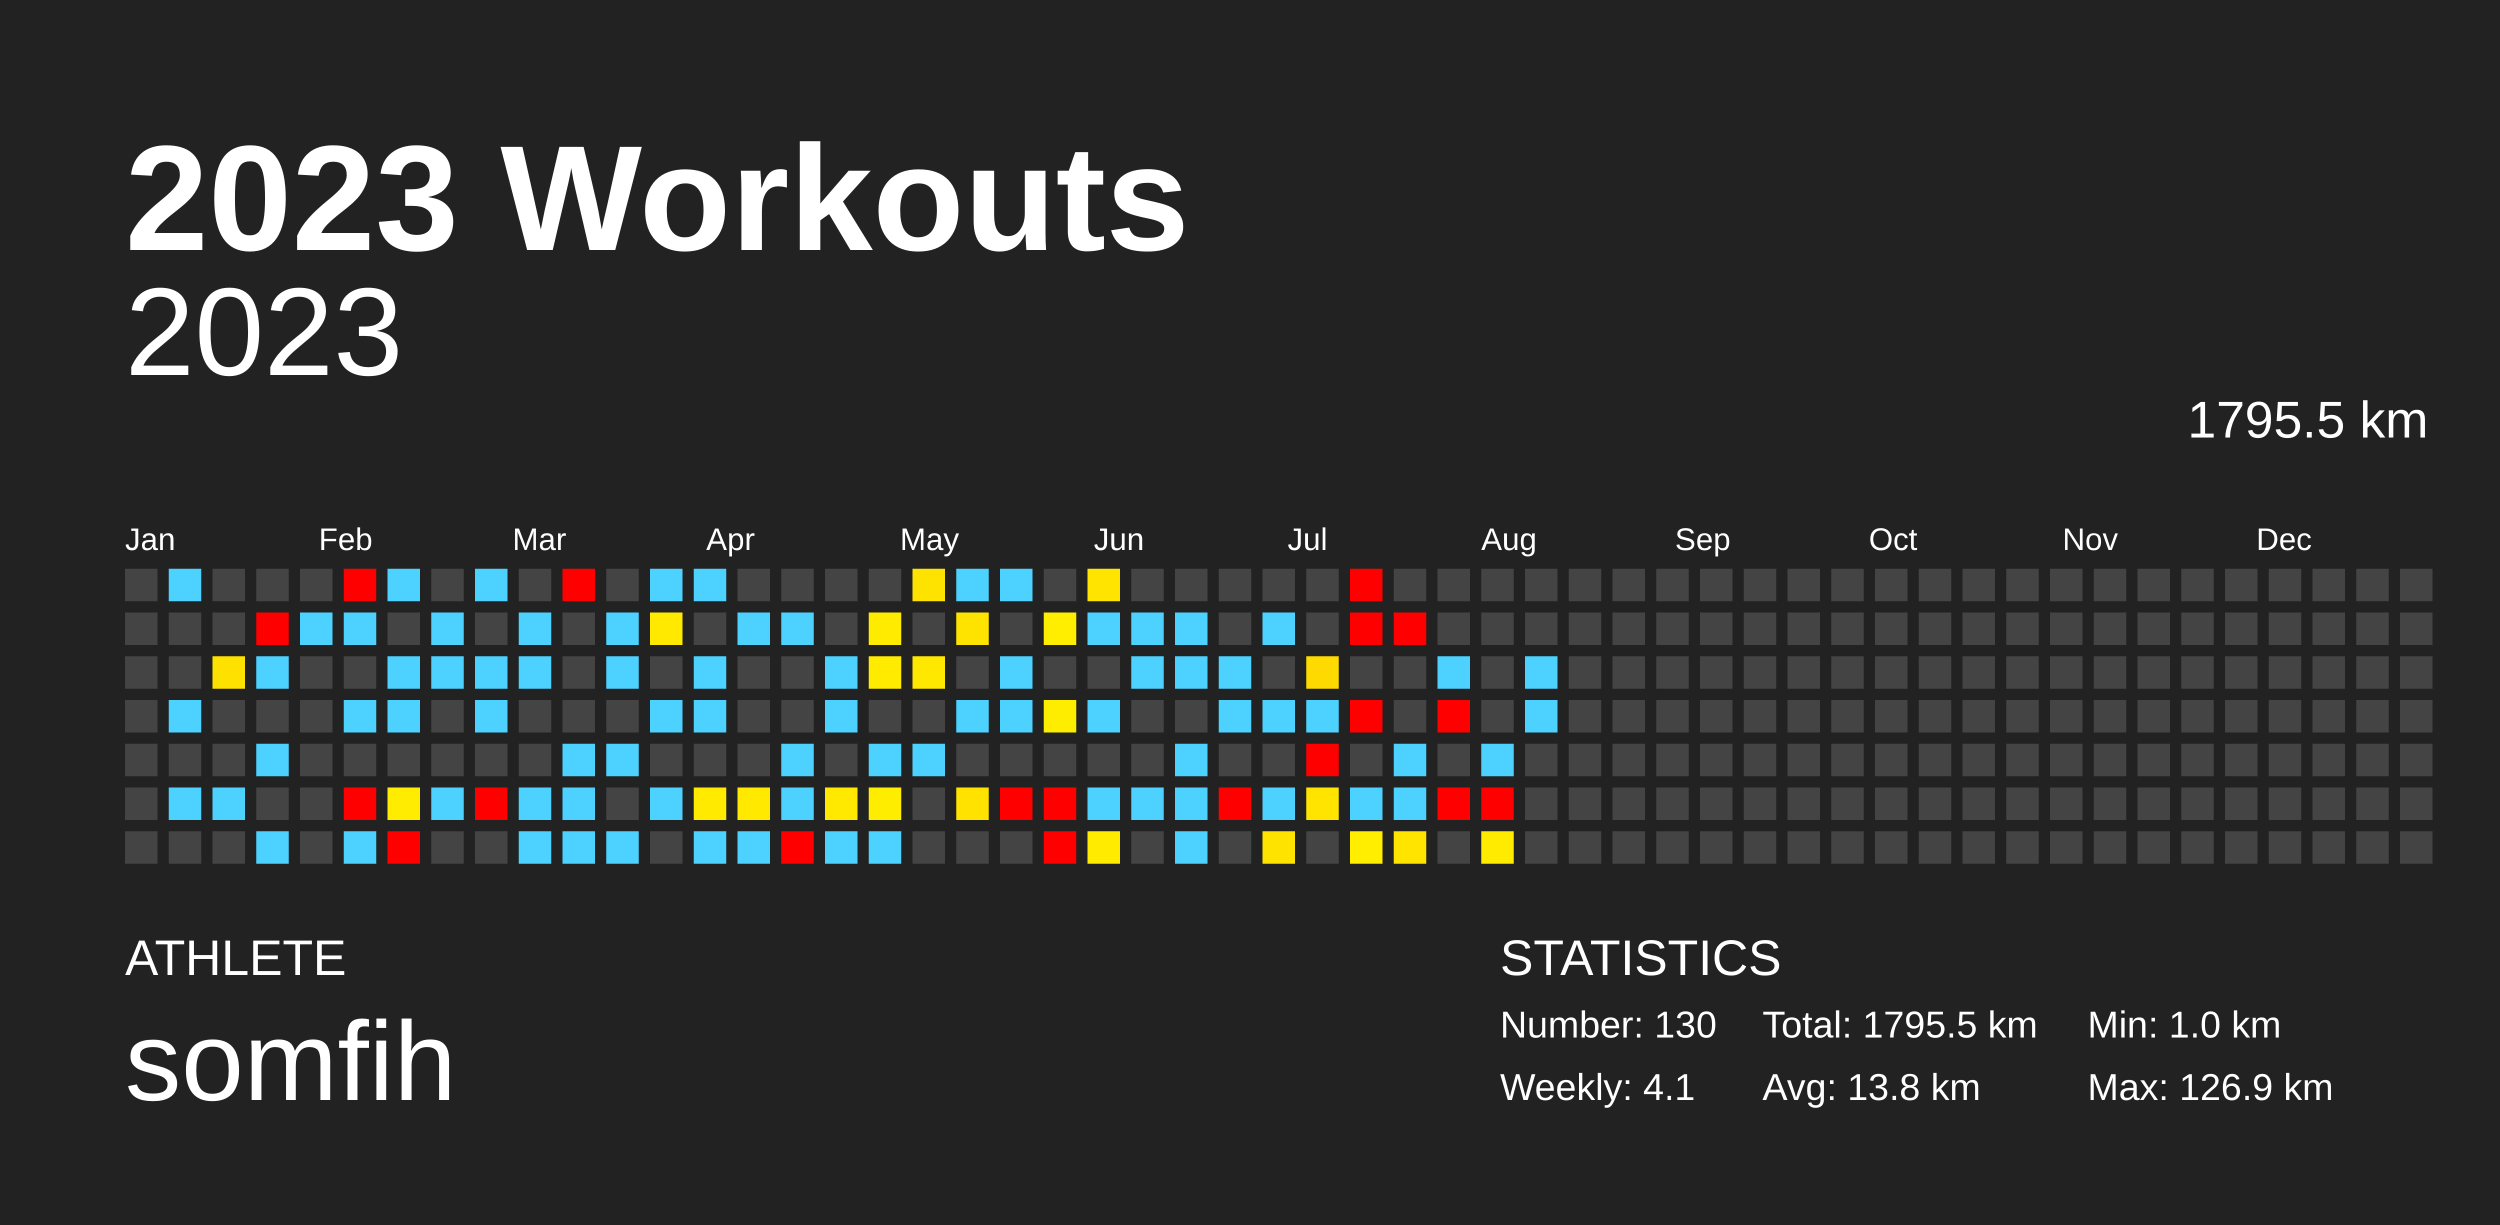
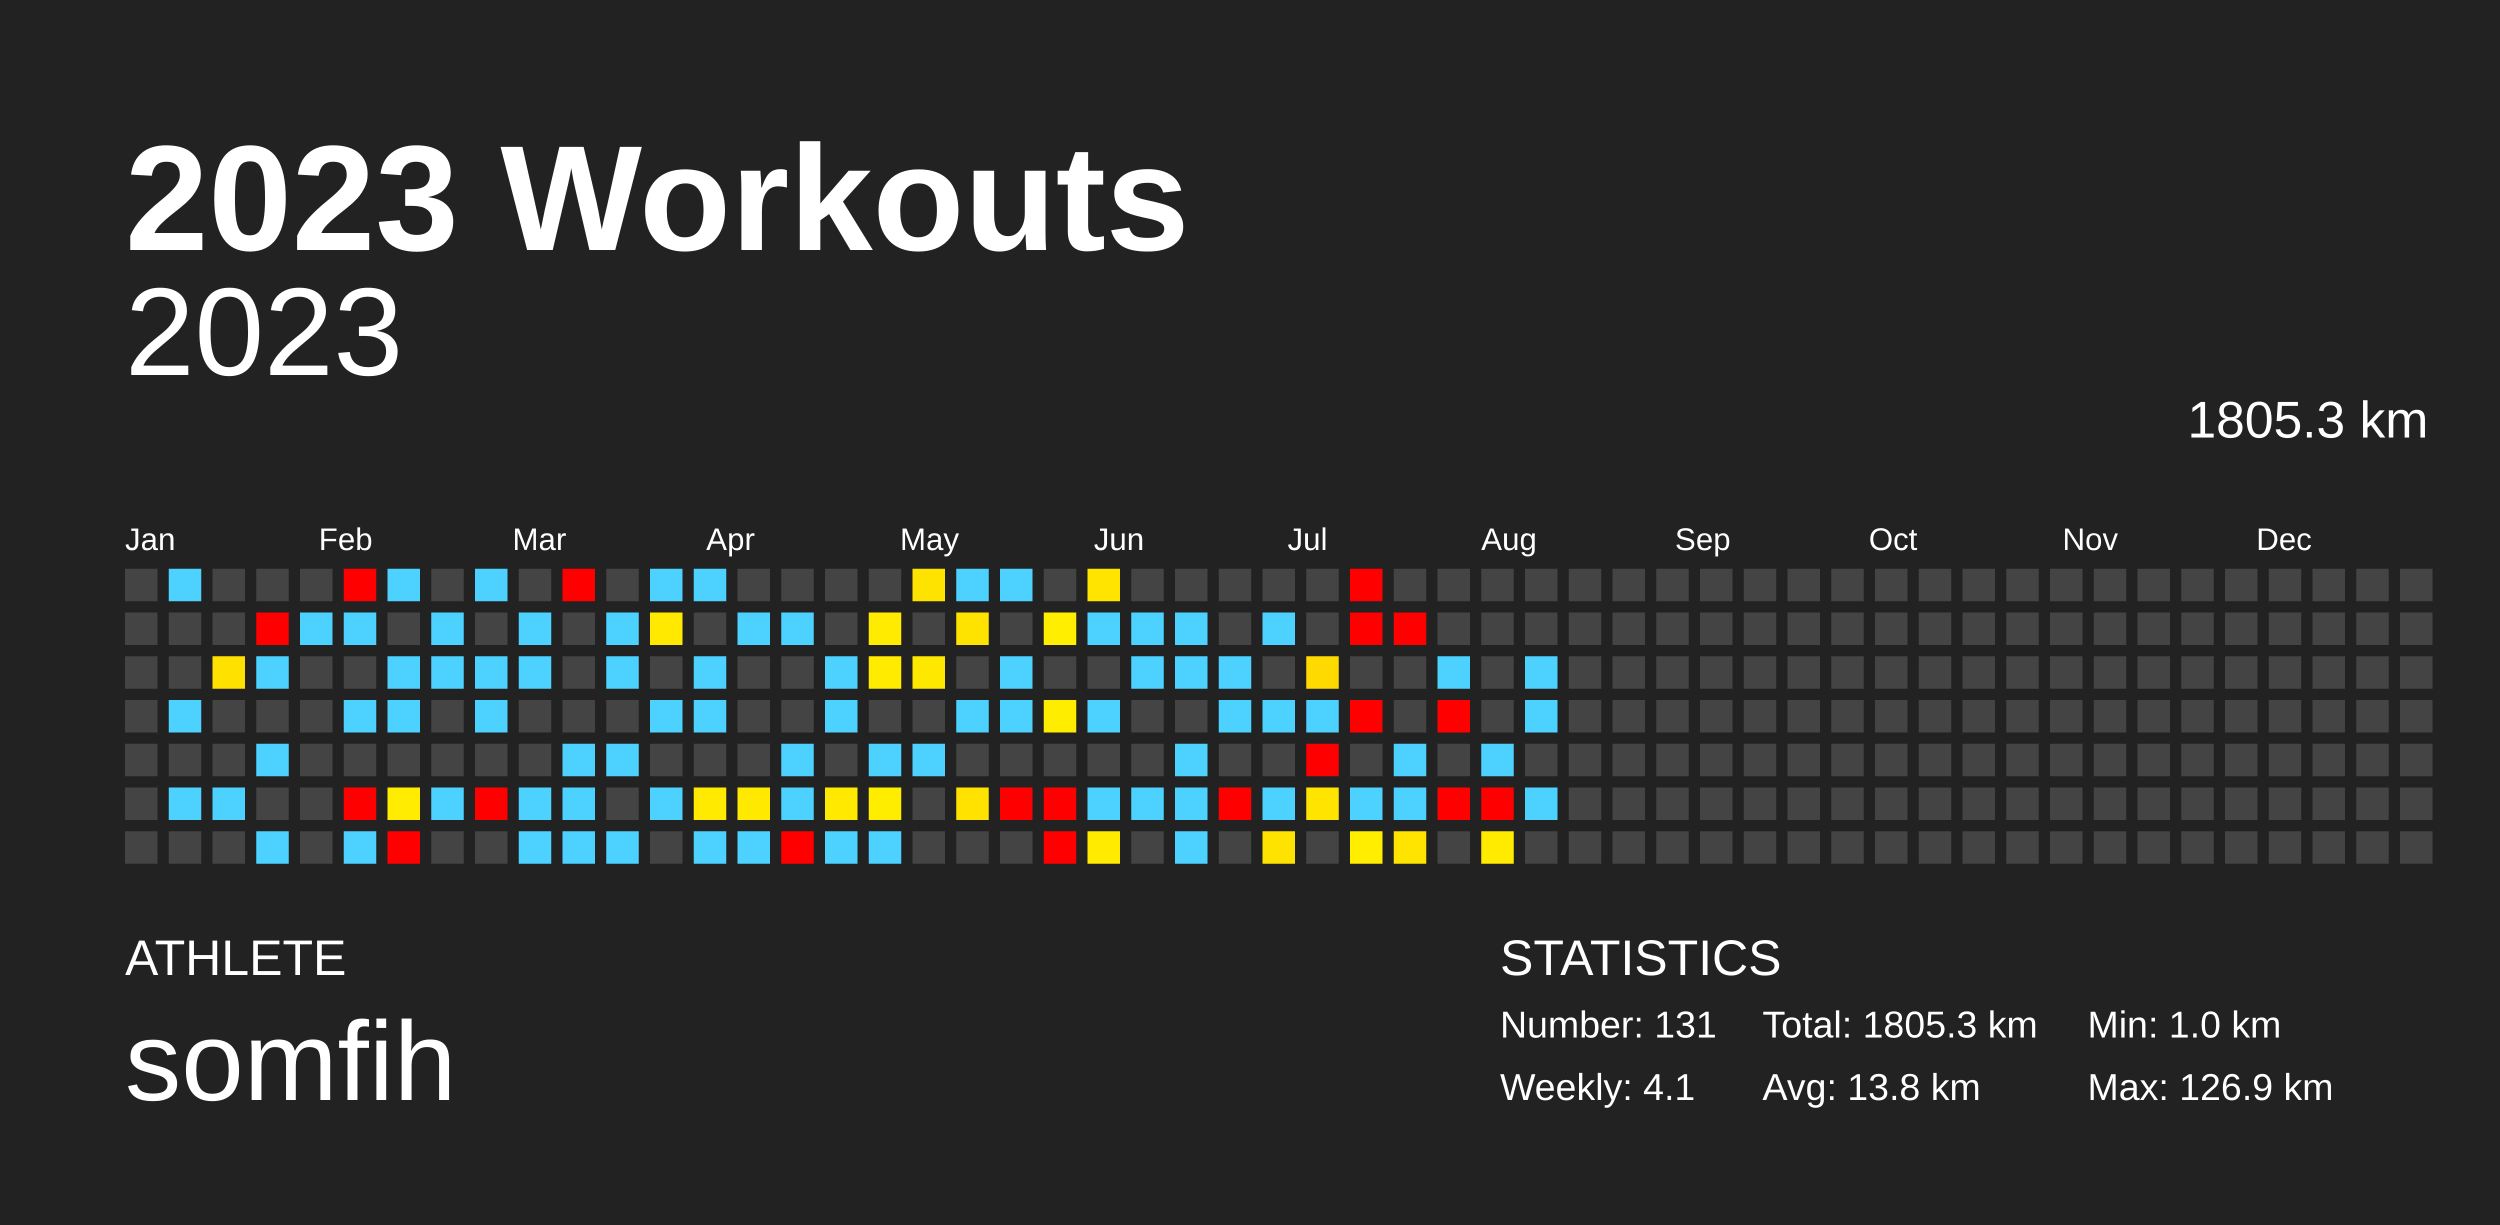
<svg xmlns="http://www.w3.org/2000/svg" baseProfile="full" height="98mm" version="1.1" viewBox="0,0,200,98" width="200mm">
  <defs />
  <rect fill="#222222" height="98" width="200" x="0" y="0" />
  <text fill="#FFFFFF" style="font-size:12px; font-family:Arial; font-weight:bold;" x="10" y="20">2023 Workouts</text>
  <text fill="#FFFFFF" style="font-size:4px; font-family:Arial" x="10" y="78">ATHLETE</text>
  <text fill="#FFFFFF" style="font-size:9px; font-family:Arial" x="10" y="88">somfih</text>
  <text fill="#FFFFFF" style="font-size:4px; font-family:Arial" x="120" y="78">STATISTICS</text>
-   <text fill="#FFFFFF" style="font-size:3px; font-family:Arial" x="120" y="83">Number: 130</text>
+   <text fill="#FFFFFF" style="font-size:3px; font-family:Arial" x="120" y="83">Number: 131</text>
  <text fill="#FFFFFF" style="font-size:3px; font-family:Arial" x="120" y="88">Weekly: 4.1</text>
-   <text fill="#FFFFFF" style="font-size:3px; font-family:Arial" x="141" y="83">Total: 1795.5 km</text>
+   <text fill="#FFFFFF" style="font-size:3px; font-family:Arial" x="141" y="83">Total: 1805.3 km</text>
  <text fill="#FFFFFF" style="font-size:3px; font-family:Arial" x="141" y="88">Avg: 13.8 km</text>
  <text fill="#FFFFFF" style="font-size:3px; font-family:Arial" x="167" y="83">Min: 1.0 km</text>
  <text fill="#FFFFFF" style="font-size:3px; font-family:Arial" x="167" y="88">Max: 126.9 km</text>
  <text alignment-baseline="hanging" fill="#FFFFFF" style="font-size:10.0px; font-family:Arial;" x="10" y="30">2023</text>
-   <text alignment-baseline="hanging" fill="#FFFFFF" style="font-size:4.125px; font-family:Arial;" x="175" y="35">1795.5 km</text>
+   <text alignment-baseline="hanging" fill="#FFFFFF" style="font-size:4.125px; font-family:Arial;" x="175" y="35">1805.3 km</text>
  <text fill="#FFFFFF" style="font-size:2.5px; font-family:Arial" x="10.0" y="44">Jan</text>
  <text fill="#FFFFFF" style="font-size:2.5px; font-family:Arial" x="25.5" y="44">Feb</text>
  <text fill="#FFFFFF" style="font-size:2.5px; font-family:Arial" x="41.0" y="44">Mar</text>
  <text fill="#FFFFFF" style="font-size:2.5px; font-family:Arial" x="56.5" y="44">Apr</text>
  <text fill="#FFFFFF" style="font-size:2.5px; font-family:Arial" x="72.0" y="44">May</text>
  <text fill="#FFFFFF" style="font-size:2.5px; font-family:Arial" x="87.5" y="44">Jun</text>
  <text fill="#FFFFFF" style="font-size:2.5px; font-family:Arial" x="103.0" y="44">Jul</text>
  <text fill="#FFFFFF" style="font-size:2.5px; font-family:Arial" x="118.5" y="44">Aug</text>
  <text fill="#FFFFFF" style="font-size:2.5px; font-family:Arial" x="134.0" y="44">Sep</text>
  <text fill="#FFFFFF" style="font-size:2.5px; font-family:Arial" x="149.5" y="44">Oct</text>
  <text fill="#FFFFFF" style="font-size:2.5px; font-family:Arial" x="165.0" y="44">Nov</text>
  <text fill="#FFFFFF" style="font-size:2.5px; font-family:Arial" x="180.5" y="44">Dec</text>
  <rect fill="#444444" height="2.6" width="2.6" x="10.0" y="45.5" />
  <rect fill="#444444" height="2.6" width="2.6" x="10.0" y="49.0" />
  <rect fill="#444444" height="2.6" width="2.6" x="10.0" y="52.5" />
  <rect fill="#444444" height="2.6" width="2.6" x="10.0" y="56.0" />
  <rect fill="#444444" height="2.6" width="2.6" x="10.0" y="59.5" />
  <rect fill="#444444" height="2.6" width="2.6" x="10.0" y="63.0" />
  <rect fill="#444444" height="2.6" width="2.6" x="10.0" y="66.5" />
  <rect fill="#4dd2ff" height="2.6" width="2.6" x="13.5" y="45.5" />
  <rect fill="#444444" height="2.6" width="2.6" x="13.5" y="49.0" />
  <rect fill="#444444" height="2.6" width="2.6" x="13.5" y="52.5" />
  <rect fill="#4dd2ff" height="2.6" width="2.6" x="13.5" y="56.0" />
  <rect fill="#444444" height="2.6" width="2.6" x="13.5" y="59.5" />
  <rect fill="#4dd2ff" height="2.6" width="2.6" x="13.5" y="63.0" />
  <rect fill="#444444" height="2.6" width="2.6" x="13.5" y="66.5" />
  <rect fill="#444444" height="2.6" width="2.6" x="17.0" y="45.5" />
  <rect fill="#444444" height="2.6" width="2.6" x="17.0" y="49.0" />
  <rect fill="#ffe100" height="2.6" width="2.6" x="17.0" y="52.5" />
  <rect fill="#444444" height="2.6" width="2.6" x="17.0" y="56.0" />
  <rect fill="#444444" height="2.6" width="2.6" x="17.0" y="59.5" />
  <rect fill="#4dd2ff" height="2.6" width="2.6" x="17.0" y="63.0" />
  <rect fill="#444444" height="2.6" width="2.6" x="17.0" y="66.5" />
  <rect fill="#444444" height="2.6" width="2.6" x="20.5" y="45.5" />
  <rect fill="red" height="2.6" width="2.6" x="20.5" y="49.0" />
  <rect fill="#4dd2ff" height="2.6" width="2.6" x="20.5" y="52.5" />
  <rect fill="#444444" height="2.6" width="2.6" x="20.5" y="56.0" />
  <rect fill="#4dd2ff" height="2.6" width="2.6" x="20.5" y="59.5" />
  <rect fill="#444444" height="2.6" width="2.6" x="20.5" y="63.0" />
  <rect fill="#4dd2ff" height="2.6" width="2.6" x="20.5" y="66.5" />
  <rect fill="#444444" height="2.6" width="2.6" x="24.0" y="45.5" />
  <rect fill="#4dd2ff" height="2.6" width="2.6" x="24.0" y="49.0" />
  <rect fill="#444444" height="2.6" width="2.6" x="24.0" y="52.5" />
  <rect fill="#444444" height="2.6" width="2.6" x="24.0" y="56.0" />
  <rect fill="#444444" height="2.6" width="2.6" x="24.0" y="59.5" />
  <rect fill="#444444" height="2.6" width="2.6" x="24.0" y="63.0" />
  <rect fill="#444444" height="2.6" width="2.6" x="24.0" y="66.5" />
  <rect fill="red" height="2.6" width="2.6" x="27.5" y="45.5" />
  <rect fill="#4dd2ff" height="2.6" width="2.6" x="27.5" y="49.0" />
  <rect fill="#444444" height="2.6" width="2.6" x="27.5" y="52.5" />
  <rect fill="#4dd2ff" height="2.6" width="2.6" x="27.5" y="56.0" />
  <rect fill="#444444" height="2.6" width="2.6" x="27.5" y="59.5" />
  <rect fill="red" height="2.6" width="2.6" x="27.5" y="63.0" />
  <rect fill="#4dd2ff" height="2.6" width="2.6" x="27.5" y="66.5" />
  <rect fill="#4dd2ff" height="2.6" width="2.6" x="31.0" y="45.5" />
  <rect fill="#444444" height="2.6" width="2.6" x="31.0" y="49.0" />
  <rect fill="#4dd2ff" height="2.6" width="2.6" x="31.0" y="52.5" />
  <rect fill="#4dd2ff" height="2.6" width="2.6" x="31.0" y="56.0" />
  <rect fill="#444444" height="2.6" width="2.6" x="31.0" y="59.5" />
  <rect fill="#ffec00" height="2.6" width="2.6" x="31.0" y="63.0" />
  <rect fill="red" height="2.6" width="2.6" x="31.0" y="66.5" />
  <rect fill="#444444" height="2.6" width="2.6" x="34.5" y="45.5" />
  <rect fill="#4dd2ff" height="2.6" width="2.6" x="34.5" y="49.0" />
  <rect fill="#4dd2ff" height="2.6" width="2.6" x="34.5" y="52.5" />
  <rect fill="#444444" height="2.6" width="2.6" x="34.5" y="56.0" />
  <rect fill="#444444" height="2.6" width="2.6" x="34.5" y="59.5" />
  <rect fill="#4dd2ff" height="2.6" width="2.6" x="34.5" y="63.0" />
  <rect fill="#444444" height="2.6" width="2.6" x="34.5" y="66.5" />
  <rect fill="#4dd2ff" height="2.6" width="2.6" x="38.0" y="45.5" />
  <rect fill="#444444" height="2.6" width="2.6" x="38.0" y="49.0" />
  <rect fill="#4dd2ff" height="2.6" width="2.6" x="38.0" y="52.5" />
  <rect fill="#4dd2ff" height="2.6" width="2.6" x="38.0" y="56.0" />
  <rect fill="#444444" height="2.6" width="2.6" x="38.0" y="59.5" />
  <rect fill="red" height="2.6" width="2.6" x="38.0" y="63.0" />
  <rect fill="#444444" height="2.6" width="2.6" x="38.0" y="66.5" />
  <rect fill="#444444" height="2.6" width="2.6" x="41.5" y="45.5" />
  <rect fill="#4dd2ff" height="2.6" width="2.6" x="41.5" y="49.0" />
  <rect fill="#4dd2ff" height="2.6" width="2.6" x="41.5" y="52.5" />
  <rect fill="#444444" height="2.6" width="2.6" x="41.5" y="56.0" />
  <rect fill="#444444" height="2.6" width="2.6" x="41.5" y="59.5" />
  <rect fill="#4dd2ff" height="2.6" width="2.6" x="41.5" y="63.0" />
  <rect fill="#4dd2ff" height="2.6" width="2.6" x="41.5" y="66.5" />
  <rect fill="red" height="2.6" width="2.6" x="45.0" y="45.5" />
  <rect fill="#444444" height="2.6" width="2.6" x="45.0" y="49.0" />
  <rect fill="#444444" height="2.6" width="2.6" x="45.0" y="52.5" />
  <rect fill="#444444" height="2.6" width="2.6" x="45.0" y="56.0" />
  <rect fill="#4dd2ff" height="2.6" width="2.6" x="45.0" y="59.5" />
  <rect fill="#4dd2ff" height="2.6" width="2.6" x="45.0" y="63.0" />
  <rect fill="#4dd2ff" height="2.6" width="2.6" x="45.0" y="66.5" />
  <rect fill="#444444" height="2.6" width="2.6" x="48.5" y="45.5" />
  <rect fill="#4dd2ff" height="2.6" width="2.6" x="48.5" y="49.0" />
  <rect fill="#4dd2ff" height="2.6" width="2.6" x="48.5" y="52.5" />
  <rect fill="#444444" height="2.6" width="2.6" x="48.5" y="56.0" />
  <rect fill="#4dd2ff" height="2.6" width="2.6" x="48.5" y="59.5" />
  <rect fill="#444444" height="2.6" width="2.6" x="48.5" y="63.0" />
  <rect fill="#4dd2ff" height="2.6" width="2.6" x="48.5" y="66.5" />
  <rect fill="#4dd2ff" height="2.6" width="2.6" x="52.0" y="45.5" />
  <rect fill="#ffe900" height="2.6" width="2.6" x="52.0" y="49.0" />
  <rect fill="#444444" height="2.6" width="2.6" x="52.0" y="52.5" />
  <rect fill="#4dd2ff" height="2.6" width="2.6" x="52.0" y="56.0" />
  <rect fill="#444444" height="2.6" width="2.6" x="52.0" y="59.5" />
  <rect fill="#4dd2ff" height="2.6" width="2.6" x="52.0" y="63.0" />
  <rect fill="#444444" height="2.6" width="2.6" x="52.0" y="66.5" />
  <rect fill="#4dd2ff" height="2.6" width="2.6" x="55.5" y="45.5" />
  <rect fill="#444444" height="2.6" width="2.6" x="55.5" y="49.0" />
  <rect fill="#4dd2ff" height="2.6" width="2.6" x="55.5" y="52.5" />
  <rect fill="#4dd2ff" height="2.6" width="2.6" x="55.5" y="56.0" />
  <rect fill="#444444" height="2.6" width="2.6" x="55.5" y="59.5" />
  <rect fill="#ffea00" height="2.6" width="2.6" x="55.5" y="63.0" />
  <rect fill="#4dd2ff" height="2.6" width="2.6" x="55.5" y="66.5" />
  <rect fill="#444444" height="2.6" width="2.6" x="59.0" y="45.5" />
  <rect fill="#4dd2ff" height="2.6" width="2.6" x="59.0" y="49.0" />
  <rect fill="#444444" height="2.6" width="2.6" x="59.0" y="52.5" />
  <rect fill="#444444" height="2.6" width="2.6" x="59.0" y="56.0" />
  <rect fill="#444444" height="2.6" width="2.6" x="59.0" y="59.5" />
  <rect fill="#ffe900" height="2.6" width="2.6" x="59.0" y="63.0" />
  <rect fill="#4dd2ff" height="2.6" width="2.6" x="59.0" y="66.5" />
  <rect fill="#444444" height="2.6" width="2.6" x="62.5" y="45.5" />
  <rect fill="#4dd2ff" height="2.6" width="2.6" x="62.5" y="49.0" />
  <rect fill="#444444" height="2.6" width="2.6" x="62.5" y="52.5" />
  <rect fill="#444444" height="2.6" width="2.6" x="62.5" y="56.0" />
  <rect fill="#4dd2ff" height="2.6" width="2.6" x="62.5" y="59.5" />
  <rect fill="#4dd2ff" height="2.6" width="2.6" x="62.5" y="63.0" />
  <rect fill="red" height="2.6" width="2.6" x="62.5" y="66.5" />
  <rect fill="#444444" height="2.6" width="2.6" x="66.0" y="45.5" />
  <rect fill="#444444" height="2.6" width="2.6" x="66.0" y="49.0" />
  <rect fill="#4dd2ff" height="2.6" width="2.6" x="66.0" y="52.5" />
  <rect fill="#4dd2ff" height="2.6" width="2.6" x="66.0" y="56.0" />
  <rect fill="#444444" height="2.6" width="2.6" x="66.0" y="59.5" />
  <rect fill="#ffe900" height="2.6" width="2.6" x="66.0" y="63.0" />
  <rect fill="#4dd2ff" height="2.6" width="2.6" x="66.0" y="66.5" />
  <rect fill="#444444" height="2.6" width="2.6" x="69.5" y="45.5" />
  <rect fill="#ffeb00" height="2.6" width="2.6" x="69.5" y="49.0" />
  <rect fill="#ffeb00" height="2.6" width="2.6" x="69.5" y="52.5" />
  <rect fill="#444444" height="2.6" width="2.6" x="69.5" y="56.0" />
  <rect fill="#4dd2ff" height="2.6" width="2.6" x="69.5" y="59.5" />
  <rect fill="#ffed00" height="2.6" width="2.6" x="69.5" y="63.0" />
  <rect fill="#4dd2ff" height="2.6" width="2.6" x="69.5" y="66.5" />
  <rect fill="#ffe300" height="2.6" width="2.6" x="73.0" y="45.5" />
  <rect fill="#444444" height="2.6" width="2.6" x="73.0" y="49.0" />
  <rect fill="#ffe800" height="2.6" width="2.6" x="73.0" y="52.5" />
  <rect fill="#444444" height="2.6" width="2.6" x="73.0" y="56.0" />
  <rect fill="#4dd2ff" height="2.6" width="2.6" x="73.0" y="59.5" />
  <rect fill="#444444" height="2.6" width="2.6" x="73.0" y="63.0" />
  <rect fill="#444444" height="2.6" width="2.6" x="73.0" y="66.5" />
  <rect fill="#4dd2ff" height="2.6" width="2.6" x="76.5" y="45.5" />
  <rect fill="#ffe300" height="2.6" width="2.6" x="76.5" y="49.0" />
  <rect fill="#444444" height="2.6" width="2.6" x="76.5" y="52.5" />
  <rect fill="#4dd2ff" height="2.6" width="2.6" x="76.5" y="56.0" />
  <rect fill="#444444" height="2.6" width="2.6" x="76.5" y="59.5" />
  <rect fill="#ffe200" height="2.6" width="2.6" x="76.5" y="63.0" />
  <rect fill="#444444" height="2.6" width="2.6" x="76.5" y="66.5" />
  <rect fill="#4dd2ff" height="2.6" width="2.6" x="80.0" y="45.5" />
  <rect fill="#444444" height="2.6" width="2.6" x="80.0" y="49.0" />
  <rect fill="#4dd2ff" height="2.6" width="2.6" x="80.0" y="52.5" />
  <rect fill="#4dd2ff" height="2.6" width="2.6" x="80.0" y="56.0" />
  <rect fill="#444444" height="2.6" width="2.6" x="80.0" y="59.5" />
  <rect fill="red" height="2.6" width="2.6" x="80.0" y="63.0" />
  <rect fill="#444444" height="2.6" width="2.6" x="80.0" y="66.5" />
  <rect fill="#444444" height="2.6" width="2.6" x="83.5" y="45.5" />
  <rect fill="#ffee00" height="2.6" width="2.6" x="83.5" y="49.0" />
  <rect fill="#444444" height="2.6" width="2.6" x="83.5" y="52.5" />
  <rect fill="#ffed00" height="2.6" width="2.6" x="83.5" y="56.0" />
  <rect fill="#444444" height="2.6" width="2.6" x="83.5" y="59.5" />
  <rect fill="red" height="2.6" width="2.6" x="83.5" y="63.0" />
  <rect fill="red" height="2.6" width="2.6" x="83.5" y="66.5" />
  <rect fill="#ffe400" height="2.6" width="2.6" x="87.0" y="45.5" />
  <rect fill="#4dd2ff" height="2.6" width="2.6" x="87.0" y="49.0" />
  <rect fill="#444444" height="2.6" width="2.6" x="87.0" y="52.5" />
  <rect fill="#4dd2ff" height="2.6" width="2.6" x="87.0" y="56.0" />
  <rect fill="#444444" height="2.6" width="2.6" x="87.0" y="59.5" />
  <rect fill="#4dd2ff" height="2.6" width="2.6" x="87.0" y="63.0" />
  <rect fill="#ffeb00" height="2.6" width="2.6" x="87.0" y="66.5" />
  <rect fill="#444444" height="2.6" width="2.6" x="90.5" y="45.5" />
  <rect fill="#4dd2ff" height="2.6" width="2.6" x="90.5" y="49.0" />
  <rect fill="#4dd2ff" height="2.6" width="2.6" x="90.5" y="52.5" />
  <rect fill="#444444" height="2.6" width="2.6" x="90.5" y="56.0" />
  <rect fill="#444444" height="2.6" width="2.6" x="90.5" y="59.5" />
  <rect fill="#4dd2ff" height="2.6" width="2.6" x="90.5" y="63.0" />
  <rect fill="#444444" height="2.6" width="2.6" x="90.5" y="66.5" />
  <rect fill="#444444" height="2.6" width="2.6" x="94.0" y="45.5" />
  <rect fill="#4dd2ff" height="2.6" width="2.6" x="94.0" y="49.0" />
  <rect fill="#4dd2ff" height="2.6" width="2.6" x="94.0" y="52.5" />
  <rect fill="#444444" height="2.6" width="2.6" x="94.0" y="56.0" />
  <rect fill="#4dd2ff" height="2.6" width="2.6" x="94.0" y="59.5" />
  <rect fill="#4dd2ff" height="2.6" width="2.6" x="94.0" y="63.0" />
  <rect fill="#4dd2ff" height="2.6" width="2.6" x="94.0" y="66.5" />
  <rect fill="#444444" height="2.6" width="2.6" x="97.5" y="45.5" />
  <rect fill="#444444" height="2.6" width="2.6" x="97.5" y="49.0" />
  <rect fill="#4dd2ff" height="2.6" width="2.6" x="97.5" y="52.5" />
  <rect fill="#4dd2ff" height="2.6" width="2.6" x="97.5" y="56.0" />
  <rect fill="#444444" height="2.6" width="2.6" x="97.5" y="59.5" />
  <rect fill="red" height="2.6" width="2.6" x="97.5" y="63.0" />
  <rect fill="#444444" height="2.6" width="2.6" x="97.5" y="66.5" />
  <rect fill="#444444" height="2.6" width="2.6" x="101.0" y="45.5" />
  <rect fill="#4dd2ff" height="2.6" width="2.6" x="101.0" y="49.0" />
  <rect fill="#444444" height="2.6" width="2.6" x="101.0" y="52.5" />
  <rect fill="#4dd2ff" height="2.6" width="2.6" x="101.0" y="56.0" />
  <rect fill="#444444" height="2.6" width="2.6" x="101.0" y="59.5" />
  <rect fill="#4dd2ff" height="2.6" width="2.6" x="101.0" y="63.0" />
  <rect fill="#ffe300" height="2.6" width="2.6" x="101.0" y="66.5" />
  <rect fill="#444444" height="2.6" width="2.6" x="104.5" y="45.5" />
  <rect fill="#444444" height="2.6" width="2.6" x="104.5" y="49.0" />
  <rect fill="#ffda00" height="2.6" width="2.6" x="104.5" y="52.5" />
  <rect fill="#4dd2ff" height="2.6" width="2.6" x="104.5" y="56.0" />
  <rect fill="red" height="2.6" width="2.6" x="104.5" y="59.5" />
  <rect fill="#ffe400" height="2.6" width="2.6" x="104.5" y="63.0" />
  <rect fill="#444444" height="2.6" width="2.6" x="104.5" y="66.5" />
  <rect fill="red" height="2.6" width="2.6" x="108.0" y="45.5" />
  <rect fill="red" height="2.6" width="2.6" x="108.0" y="49.0" />
  <rect fill="#444444" height="2.6" width="2.6" x="108.0" y="52.5" />
  <rect fill="red" height="2.6" width="2.6" x="108.0" y="56.0" />
  <rect fill="#444444" height="2.6" width="2.6" x="108.0" y="59.5" />
  <rect fill="#4dd2ff" height="2.6" width="2.6" x="108.0" y="63.0" />
  <rect fill="#ffee00" height="2.6" width="2.6" x="108.0" y="66.5" />
  <rect fill="#444444" height="2.6" width="2.6" x="111.5" y="45.5" />
  <rect fill="red" height="2.6" width="2.6" x="111.5" y="49.0" />
  <rect fill="#444444" height="2.6" width="2.6" x="111.5" y="52.5" />
  <rect fill="#444444" height="2.6" width="2.6" x="111.5" y="56.0" />
  <rect fill="#4dd2ff" height="2.6" width="2.6" x="111.5" y="59.5" />
  <rect fill="#4dd2ff" height="2.6" width="2.6" x="111.5" y="63.0" />
  <rect fill="#ffe400" height="2.6" width="2.6" x="111.5" y="66.5" />
  <rect fill="#444444" height="2.6" width="2.6" x="115.0" y="45.5" />
  <rect fill="#444444" height="2.6" width="2.6" x="115.0" y="49.0" />
  <rect fill="#4dd2ff" height="2.6" width="2.6" x="115.0" y="52.5" />
  <rect fill="red" height="2.6" width="2.6" x="115.0" y="56.0" />
  <rect fill="#444444" height="2.6" width="2.6" x="115.0" y="59.5" />
  <rect fill="red" height="2.6" width="2.6" x="115.0" y="63.0" />
  <rect fill="#444444" height="2.6" width="2.6" x="115.0" y="66.5" />
  <rect fill="#444444" height="2.6" width="2.6" x="118.5" y="45.5" />
  <rect fill="#444444" height="2.6" width="2.6" x="118.5" y="49.0" />
  <rect fill="#444444" height="2.6" width="2.6" x="118.5" y="52.5" />
  <rect fill="#444444" height="2.6" width="2.6" x="118.5" y="56.0" />
  <rect fill="#4dd2ff" height="2.6" width="2.6" x="118.5" y="59.5" />
  <rect fill="red" height="2.6" width="2.6" x="118.5" y="63.0" />
  <rect fill="#ffeb00" height="2.6" width="2.6" x="118.5" y="66.5" />
  <rect fill="#444444" height="2.6" width="2.6" x="122.0" y="45.5" />
  <rect fill="#444444" height="2.6" width="2.6" x="122.0" y="49.0" />
  <rect fill="#4dd2ff" height="2.6" width="2.6" x="122.0" y="52.5" />
  <rect fill="#4dd2ff" height="2.6" width="2.6" x="122.0" y="56.0" />
  <rect fill="#444444" height="2.6" width="2.6" x="122.0" y="59.5" />
-   <rect fill="#444444" height="2.6" width="2.6" x="122.0" y="63.0" />
+   <rect fill="#4dd2ff" height="2.6" width="2.6" x="122.0" y="63.0" />
  <rect fill="#444444" height="2.6" width="2.6" x="122.0" y="66.5" />
  <rect fill="#444444" height="2.6" width="2.6" x="125.5" y="45.5" />
  <rect fill="#444444" height="2.6" width="2.6" x="125.5" y="49.0" />
  <rect fill="#444444" height="2.6" width="2.6" x="125.5" y="52.5" />
  <rect fill="#444444" height="2.6" width="2.6" x="125.5" y="56.0" />
  <rect fill="#444444" height="2.6" width="2.6" x="125.5" y="59.5" />
  <rect fill="#444444" height="2.6" width="2.6" x="125.5" y="63.0" />
  <rect fill="#444444" height="2.6" width="2.6" x="125.5" y="66.5" />
  <rect fill="#444444" height="2.6" width="2.6" x="129.0" y="45.5" />
  <rect fill="#444444" height="2.6" width="2.6" x="129.0" y="49.0" />
  <rect fill="#444444" height="2.6" width="2.6" x="129.0" y="52.5" />
  <rect fill="#444444" height="2.6" width="2.6" x="129.0" y="56.0" />
  <rect fill="#444444" height="2.6" width="2.6" x="129.0" y="59.5" />
  <rect fill="#444444" height="2.6" width="2.6" x="129.0" y="63.0" />
  <rect fill="#444444" height="2.6" width="2.6" x="129.0" y="66.5" />
  <rect fill="#444444" height="2.6" width="2.6" x="132.5" y="45.5" />
  <rect fill="#444444" height="2.6" width="2.6" x="132.5" y="49.0" />
  <rect fill="#444444" height="2.6" width="2.6" x="132.5" y="52.5" />
  <rect fill="#444444" height="2.6" width="2.6" x="132.5" y="56.0" />
  <rect fill="#444444" height="2.6" width="2.6" x="132.5" y="59.5" />
  <rect fill="#444444" height="2.6" width="2.6" x="132.5" y="63.0" />
  <rect fill="#444444" height="2.6" width="2.6" x="132.5" y="66.5" />
  <rect fill="#444444" height="2.6" width="2.6" x="136.0" y="45.5" />
  <rect fill="#444444" height="2.6" width="2.6" x="136.0" y="49.0" />
  <rect fill="#444444" height="2.6" width="2.6" x="136.0" y="52.5" />
  <rect fill="#444444" height="2.6" width="2.6" x="136.0" y="56.0" />
  <rect fill="#444444" height="2.6" width="2.6" x="136.0" y="59.5" />
  <rect fill="#444444" height="2.6" width="2.6" x="136.0" y="63.0" />
  <rect fill="#444444" height="2.6" width="2.6" x="136.0" y="66.5" />
  <rect fill="#444444" height="2.6" width="2.6" x="139.5" y="45.5" />
  <rect fill="#444444" height="2.6" width="2.6" x="139.5" y="49.0" />
  <rect fill="#444444" height="2.6" width="2.6" x="139.5" y="52.5" />
  <rect fill="#444444" height="2.6" width="2.6" x="139.5" y="56.0" />
  <rect fill="#444444" height="2.6" width="2.6" x="139.5" y="59.5" />
  <rect fill="#444444" height="2.6" width="2.6" x="139.5" y="63.0" />
  <rect fill="#444444" height="2.6" width="2.6" x="139.5" y="66.5" />
  <rect fill="#444444" height="2.6" width="2.6" x="143.0" y="45.5" />
  <rect fill="#444444" height="2.6" width="2.6" x="143.0" y="49.0" />
  <rect fill="#444444" height="2.6" width="2.6" x="143.0" y="52.5" />
  <rect fill="#444444" height="2.6" width="2.6" x="143.0" y="56.0" />
  <rect fill="#444444" height="2.6" width="2.6" x="143.0" y="59.5" />
  <rect fill="#444444" height="2.6" width="2.6" x="143.0" y="63.0" />
  <rect fill="#444444" height="2.6" width="2.6" x="143.0" y="66.5" />
  <rect fill="#444444" height="2.6" width="2.6" x="146.5" y="45.5" />
  <rect fill="#444444" height="2.6" width="2.6" x="146.5" y="49.0" />
  <rect fill="#444444" height="2.6" width="2.6" x="146.5" y="52.5" />
  <rect fill="#444444" height="2.6" width="2.6" x="146.5" y="56.0" />
  <rect fill="#444444" height="2.6" width="2.6" x="146.5" y="59.5" />
  <rect fill="#444444" height="2.6" width="2.6" x="146.5" y="63.0" />
  <rect fill="#444444" height="2.6" width="2.6" x="146.5" y="66.5" />
  <rect fill="#444444" height="2.6" width="2.6" x="150.0" y="45.5" />
  <rect fill="#444444" height="2.6" width="2.6" x="150.0" y="49.0" />
  <rect fill="#444444" height="2.6" width="2.6" x="150.0" y="52.5" />
  <rect fill="#444444" height="2.6" width="2.6" x="150.0" y="56.0" />
  <rect fill="#444444" height="2.6" width="2.6" x="150.0" y="59.5" />
  <rect fill="#444444" height="2.6" width="2.6" x="150.0" y="63.0" />
  <rect fill="#444444" height="2.6" width="2.6" x="150.0" y="66.5" />
  <rect fill="#444444" height="2.6" width="2.6" x="153.5" y="45.5" />
  <rect fill="#444444" height="2.6" width="2.6" x="153.5" y="49.0" />
  <rect fill="#444444" height="2.6" width="2.6" x="153.5" y="52.5" />
  <rect fill="#444444" height="2.6" width="2.6" x="153.5" y="56.0" />
  <rect fill="#444444" height="2.6" width="2.6" x="153.5" y="59.5" />
  <rect fill="#444444" height="2.6" width="2.6" x="153.5" y="63.0" />
  <rect fill="#444444" height="2.6" width="2.6" x="153.5" y="66.5" />
  <rect fill="#444444" height="2.6" width="2.6" x="157.0" y="45.5" />
  <rect fill="#444444" height="2.6" width="2.6" x="157.0" y="49.0" />
  <rect fill="#444444" height="2.6" width="2.6" x="157.0" y="52.5" />
  <rect fill="#444444" height="2.6" width="2.6" x="157.0" y="56.0" />
  <rect fill="#444444" height="2.6" width="2.6" x="157.0" y="59.5" />
  <rect fill="#444444" height="2.6" width="2.6" x="157.0" y="63.0" />
  <rect fill="#444444" height="2.6" width="2.6" x="157.0" y="66.5" />
  <rect fill="#444444" height="2.6" width="2.6" x="160.5" y="45.5" />
  <rect fill="#444444" height="2.6" width="2.6" x="160.5" y="49.0" />
  <rect fill="#444444" height="2.6" width="2.6" x="160.5" y="52.5" />
  <rect fill="#444444" height="2.6" width="2.6" x="160.5" y="56.0" />
  <rect fill="#444444" height="2.6" width="2.6" x="160.5" y="59.5" />
  <rect fill="#444444" height="2.6" width="2.6" x="160.5" y="63.0" />
  <rect fill="#444444" height="2.6" width="2.6" x="160.5" y="66.5" />
  <rect fill="#444444" height="2.6" width="2.6" x="164.0" y="45.5" />
  <rect fill="#444444" height="2.6" width="2.6" x="164.0" y="49.0" />
  <rect fill="#444444" height="2.6" width="2.6" x="164.0" y="52.5" />
  <rect fill="#444444" height="2.6" width="2.6" x="164.0" y="56.0" />
  <rect fill="#444444" height="2.6" width="2.6" x="164.0" y="59.5" />
  <rect fill="#444444" height="2.6" width="2.6" x="164.0" y="63.0" />
  <rect fill="#444444" height="2.6" width="2.6" x="164.0" y="66.5" />
  <rect fill="#444444" height="2.6" width="2.6" x="167.5" y="45.5" />
  <rect fill="#444444" height="2.6" width="2.6" x="167.5" y="49.0" />
  <rect fill="#444444" height="2.6" width="2.6" x="167.5" y="52.5" />
  <rect fill="#444444" height="2.6" width="2.6" x="167.5" y="56.0" />
  <rect fill="#444444" height="2.6" width="2.6" x="167.5" y="59.5" />
  <rect fill="#444444" height="2.6" width="2.6" x="167.5" y="63.0" />
  <rect fill="#444444" height="2.6" width="2.6" x="167.5" y="66.5" />
  <rect fill="#444444" height="2.6" width="2.6" x="171.0" y="45.5" />
  <rect fill="#444444" height="2.6" width="2.6" x="171.0" y="49.0" />
  <rect fill="#444444" height="2.6" width="2.6" x="171.0" y="52.5" />
  <rect fill="#444444" height="2.6" width="2.6" x="171.0" y="56.0" />
  <rect fill="#444444" height="2.6" width="2.6" x="171.0" y="59.5" />
  <rect fill="#444444" height="2.6" width="2.6" x="171.0" y="63.0" />
  <rect fill="#444444" height="2.6" width="2.6" x="171.0" y="66.5" />
  <rect fill="#444444" height="2.6" width="2.6" x="174.5" y="45.5" />
  <rect fill="#444444" height="2.6" width="2.6" x="174.5" y="49.0" />
  <rect fill="#444444" height="2.6" width="2.6" x="174.5" y="52.5" />
  <rect fill="#444444" height="2.6" width="2.6" x="174.5" y="56.0" />
  <rect fill="#444444" height="2.6" width="2.6" x="174.5" y="59.5" />
  <rect fill="#444444" height="2.6" width="2.6" x="174.5" y="63.0" />
  <rect fill="#444444" height="2.6" width="2.6" x="174.5" y="66.5" />
  <rect fill="#444444" height="2.6" width="2.6" x="178.0" y="45.5" />
  <rect fill="#444444" height="2.6" width="2.6" x="178.0" y="49.0" />
  <rect fill="#444444" height="2.6" width="2.6" x="178.0" y="52.5" />
  <rect fill="#444444" height="2.6" width="2.6" x="178.0" y="56.0" />
  <rect fill="#444444" height="2.6" width="2.6" x="178.0" y="59.5" />
  <rect fill="#444444" height="2.6" width="2.6" x="178.0" y="63.0" />
  <rect fill="#444444" height="2.6" width="2.6" x="178.0" y="66.5" />
  <rect fill="#444444" height="2.6" width="2.6" x="181.5" y="45.5" />
  <rect fill="#444444" height="2.6" width="2.6" x="181.5" y="49.0" />
  <rect fill="#444444" height="2.6" width="2.6" x="181.5" y="52.5" />
  <rect fill="#444444" height="2.6" width="2.6" x="181.5" y="56.0" />
  <rect fill="#444444" height="2.6" width="2.6" x="181.5" y="59.5" />
  <rect fill="#444444" height="2.6" width="2.6" x="181.5" y="63.0" />
  <rect fill="#444444" height="2.6" width="2.6" x="181.5" y="66.5" />
  <rect fill="#444444" height="2.6" width="2.6" x="185.0" y="45.5" />
  <rect fill="#444444" height="2.6" width="2.6" x="185.0" y="49.0" />
  <rect fill="#444444" height="2.6" width="2.6" x="185.0" y="52.5" />
  <rect fill="#444444" height="2.6" width="2.6" x="185.0" y="56.0" />
  <rect fill="#444444" height="2.6" width="2.6" x="185.0" y="59.5" />
  <rect fill="#444444" height="2.6" width="2.6" x="185.0" y="63.0" />
  <rect fill="#444444" height="2.6" width="2.6" x="185.0" y="66.5" />
  <rect fill="#444444" height="2.6" width="2.6" x="188.5" y="45.5" />
  <rect fill="#444444" height="2.6" width="2.6" x="188.5" y="49.0" />
  <rect fill="#444444" height="2.6" width="2.6" x="188.5" y="52.5" />
  <rect fill="#444444" height="2.6" width="2.6" x="188.5" y="56.0" />
  <rect fill="#444444" height="2.6" width="2.6" x="188.5" y="59.5" />
  <rect fill="#444444" height="2.6" width="2.6" x="188.5" y="63.0" />
  <rect fill="#444444" height="2.6" width="2.6" x="188.5" y="66.5" />
  <rect fill="#444444" height="2.6" width="2.6" x="192.0" y="45.5" />
  <rect fill="#444444" height="2.6" width="2.6" x="192.0" y="49.0" />
  <rect fill="#444444" height="2.6" width="2.6" x="192.0" y="52.5" />
  <rect fill="#444444" height="2.6" width="2.6" x="192.0" y="56.0" />
  <rect fill="#444444" height="2.6" width="2.6" x="192.0" y="59.5" />
  <rect fill="#444444" height="2.6" width="2.6" x="192.0" y="63.0" />
  <rect fill="#444444" height="2.6" width="2.6" x="192.0" y="66.5" />
</svg>
